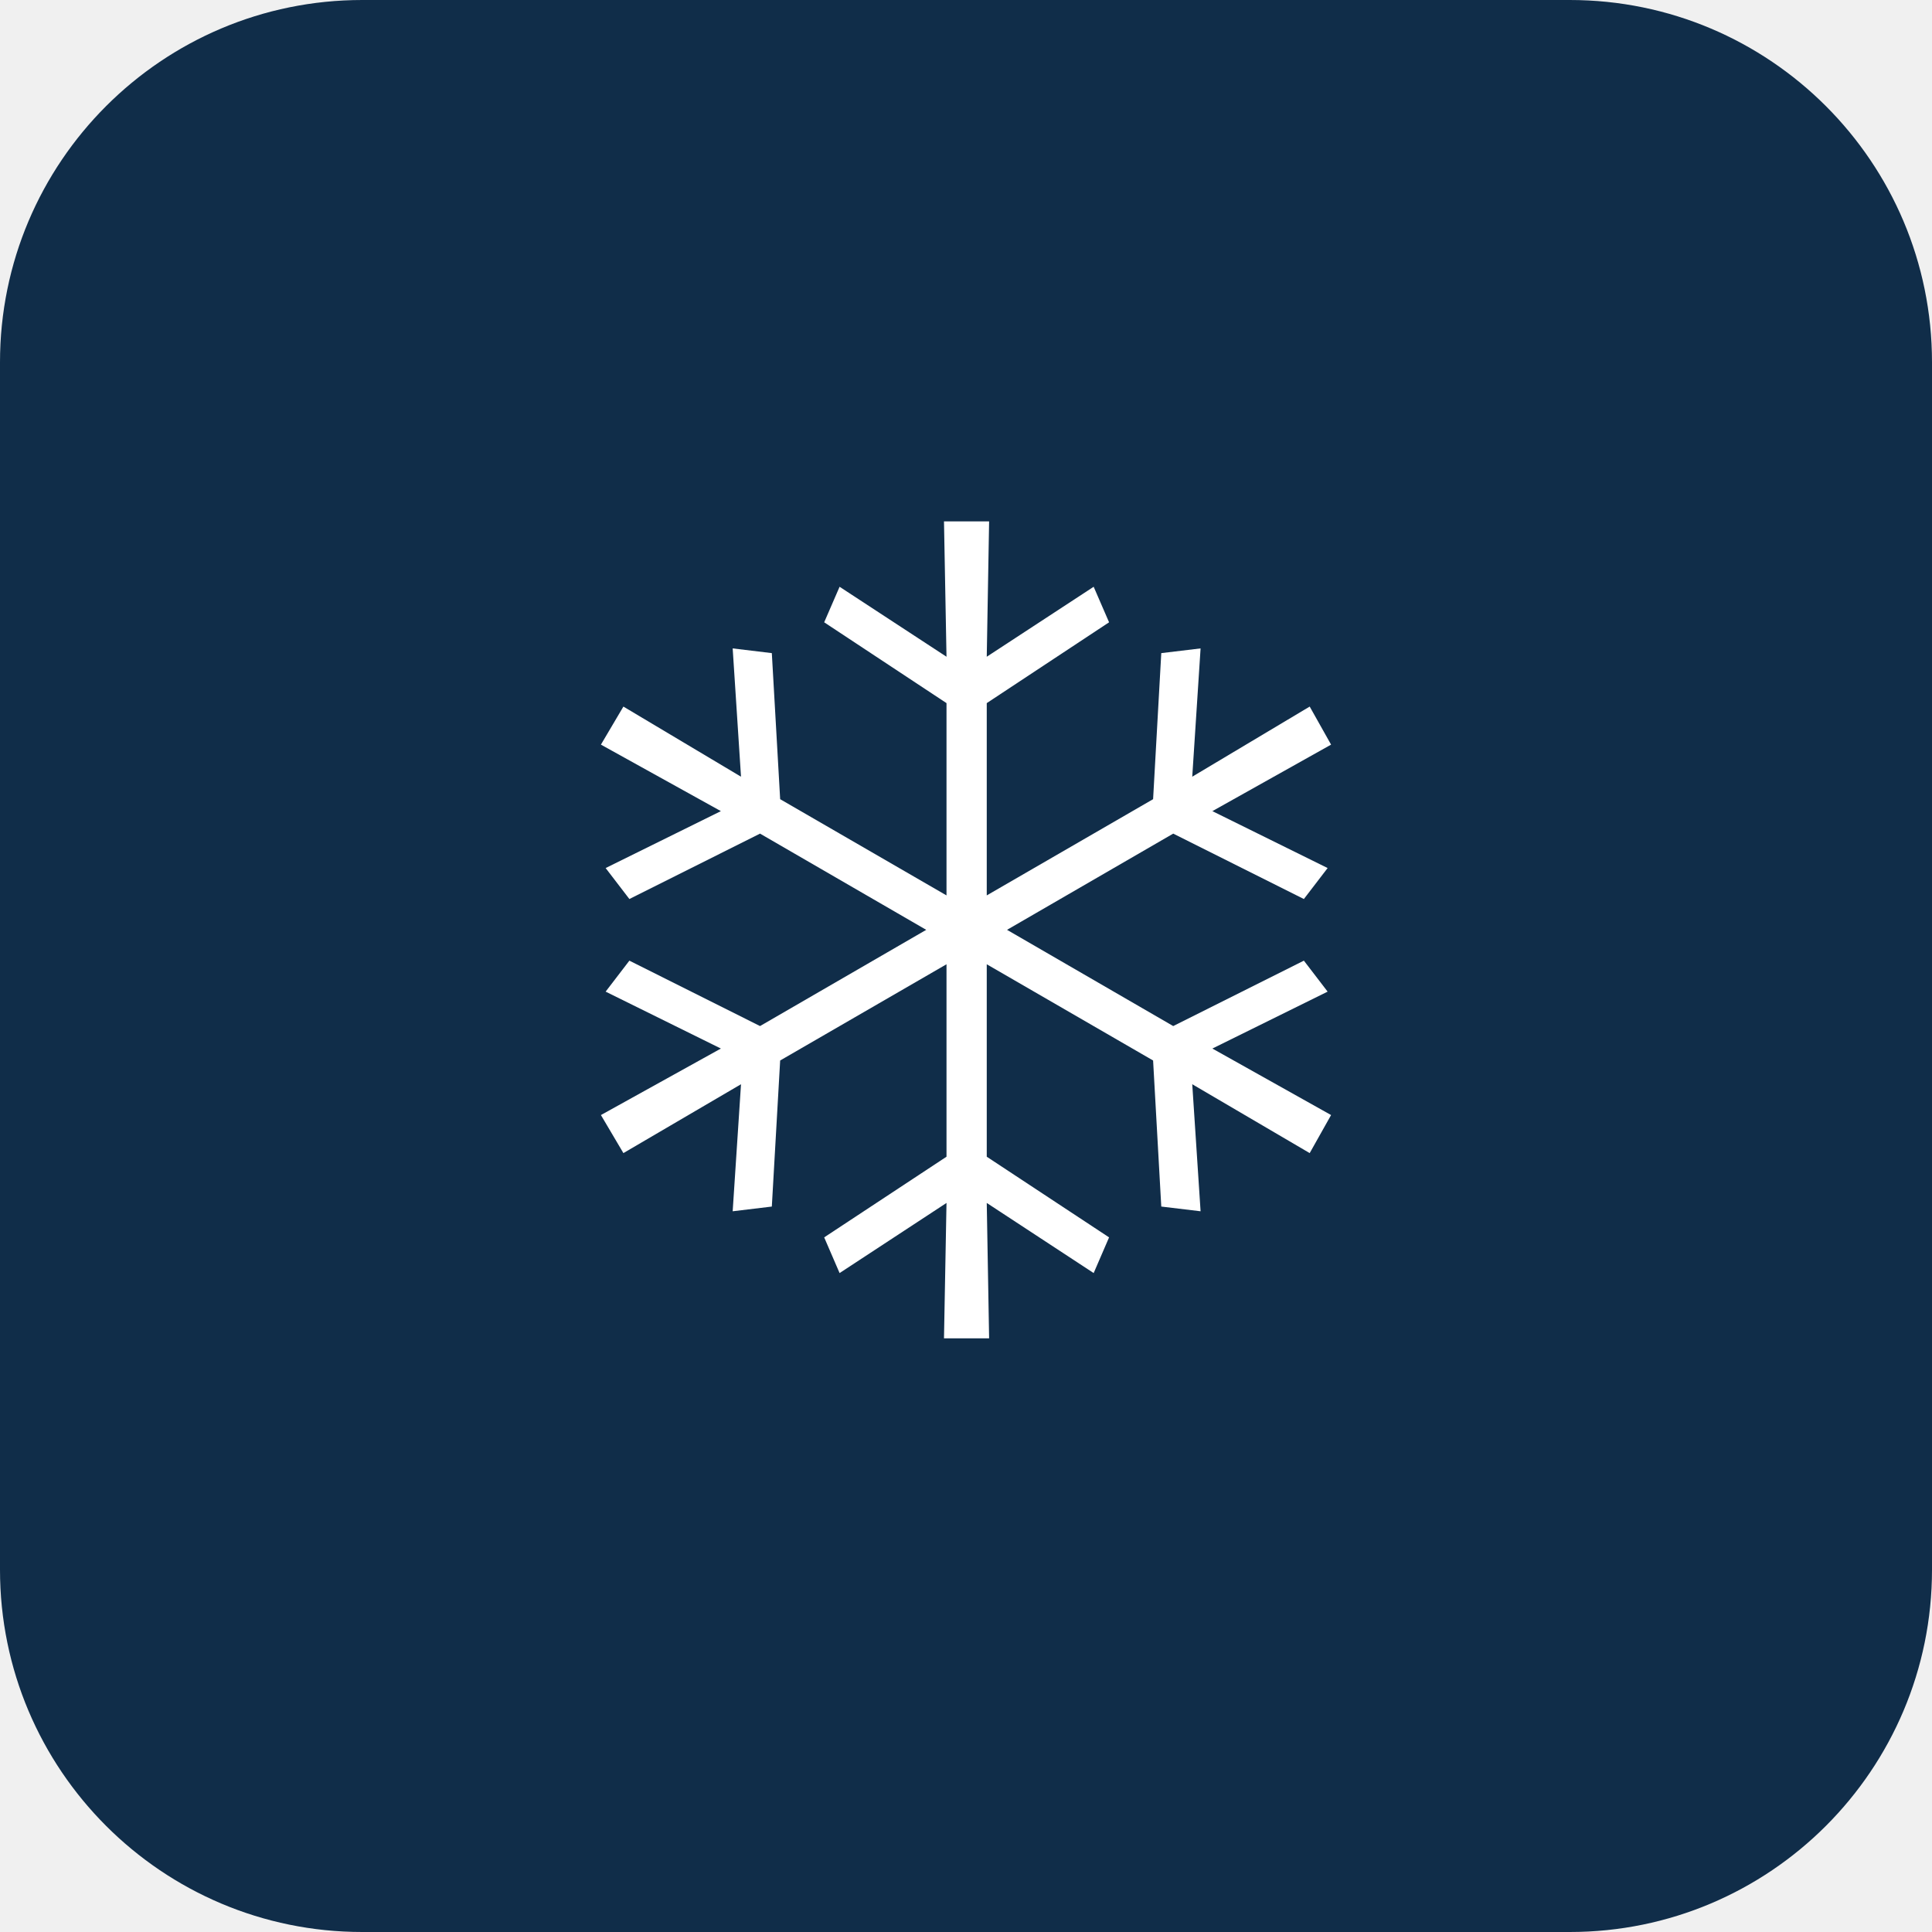
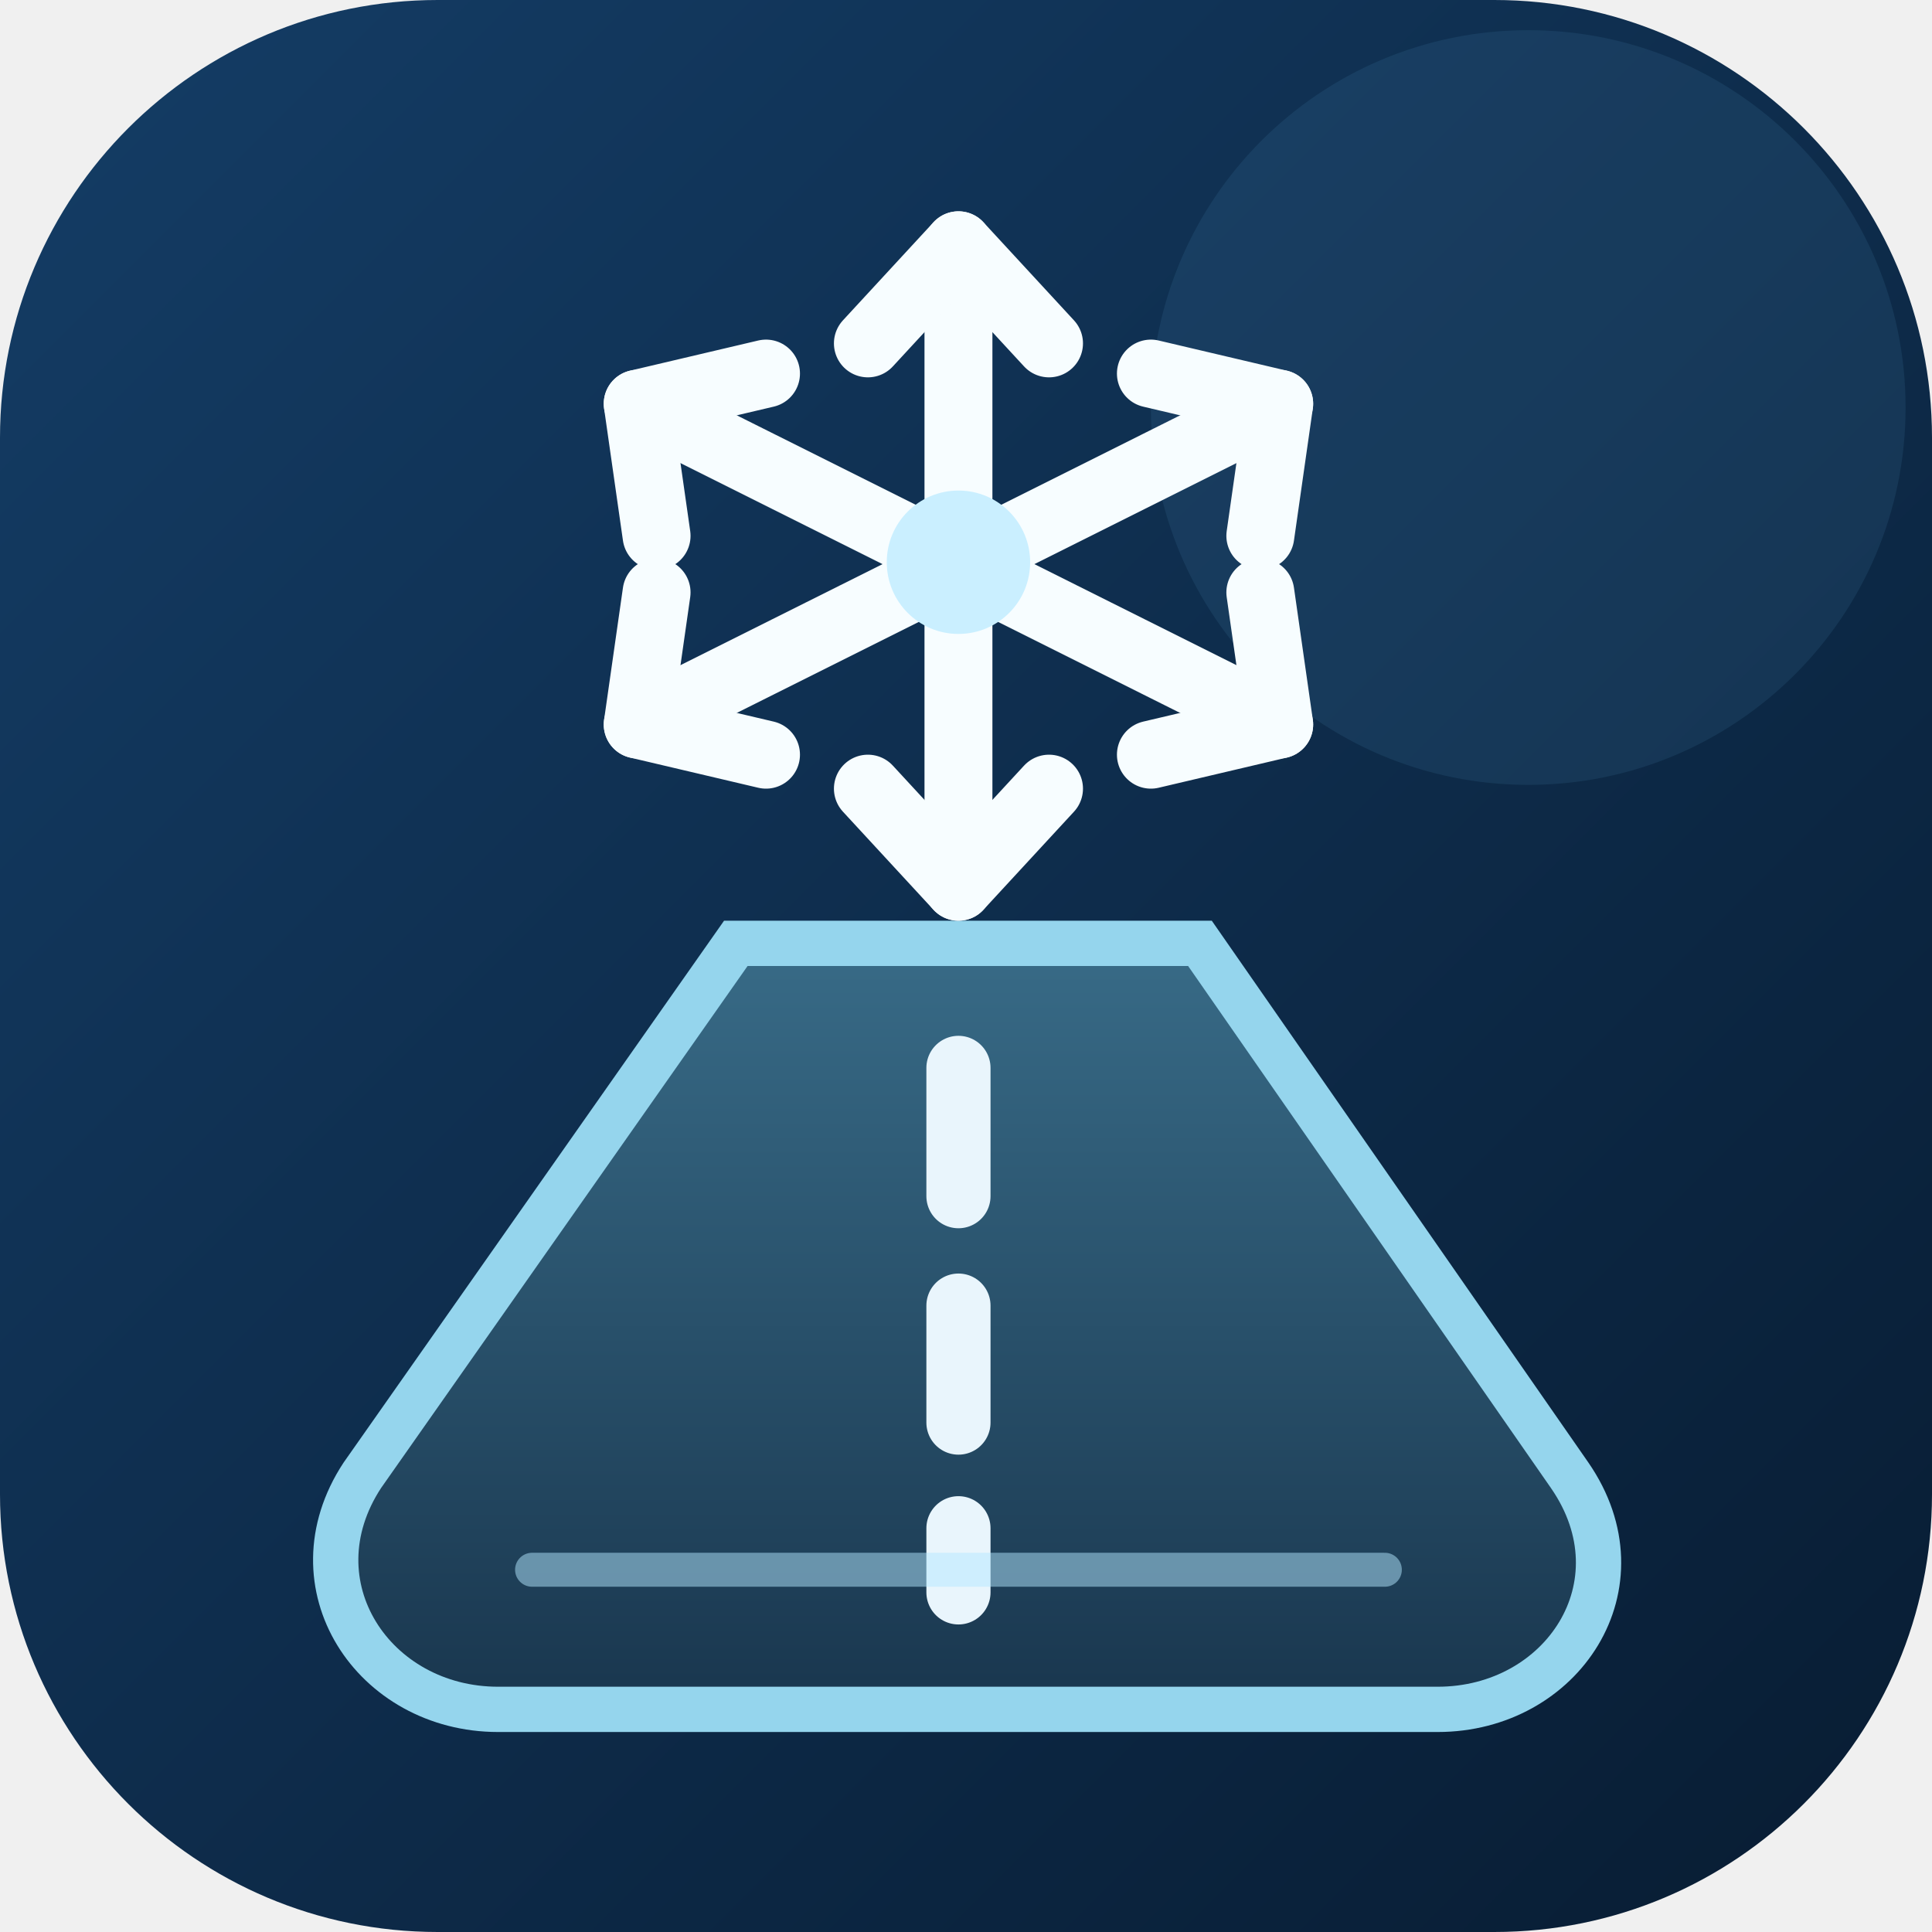
- <svg xmlns="http://www.w3.org/2000/svg" viewBox="0 0 192 192">
-   <rect width="192" height="192" rx="36" fill="#102d49" />
-   <text x="96" y="133" font-size="118" text-anchor="middle" fill="white">❄</text>
+ <svg xmlns="http://www.w3.org/2000/svg" viewBox="0 0 512 512">
+   <defs>
+     <linearGradient id="bg" x1="0" x2="1" y1="0" y2="1">
+       <stop stop-color="#143d66" />
+       <stop offset="1" stop-color="#081c32" />
+     </linearGradient>
+     <linearGradient id="road" x1="0" y1="0" x2="0" y2="1">
+       <stop stop-color="#386b87" />
+       <stop offset="1" stop-color="#19364e" />
+     </linearGradient>
+   </defs>
+   <rect width="512" height="512" rx="116" fill="url(#bg)" />
+   <circle cx="405" cy="108" r="100" fill="#62bce8" opacity=".1" />
+   <path d="M96 391L195 250h123l98 141c20 29-2 62-35 62H132c-33 0-55-33-36-62z" fill="url(#road)" stroke="#95d5ed" stroke-width="12" />
+   <path d="M254 283v34m0 29v31m0 28v17" stroke="#e9f5fc" stroke-width="17" stroke-linecap="round" />
+   <g stroke="#f7fdff" stroke-width="18" stroke-linecap="round">
+     <path d="M254 65v170M169 107l170 85M169 192l170-85" />
+     <path d="M254 65l-24 26m24-26l24 26M254 235l-24-26m24 26l24-26M169 107l5 35m-5-35l34-8M339 192l-34 8m34-8l-5-35M169 192l34 8m-34-8l5-35M339 107l-34-8m34 8l-5 35" />
+   </g>
+   <circle cx="254" cy="149" r="19" fill="#caefff" />
+   <path d="M141 416h226" stroke="#b3e8ff" stroke-width="9" stroke-linecap="round" opacity=".5" />
</svg>
